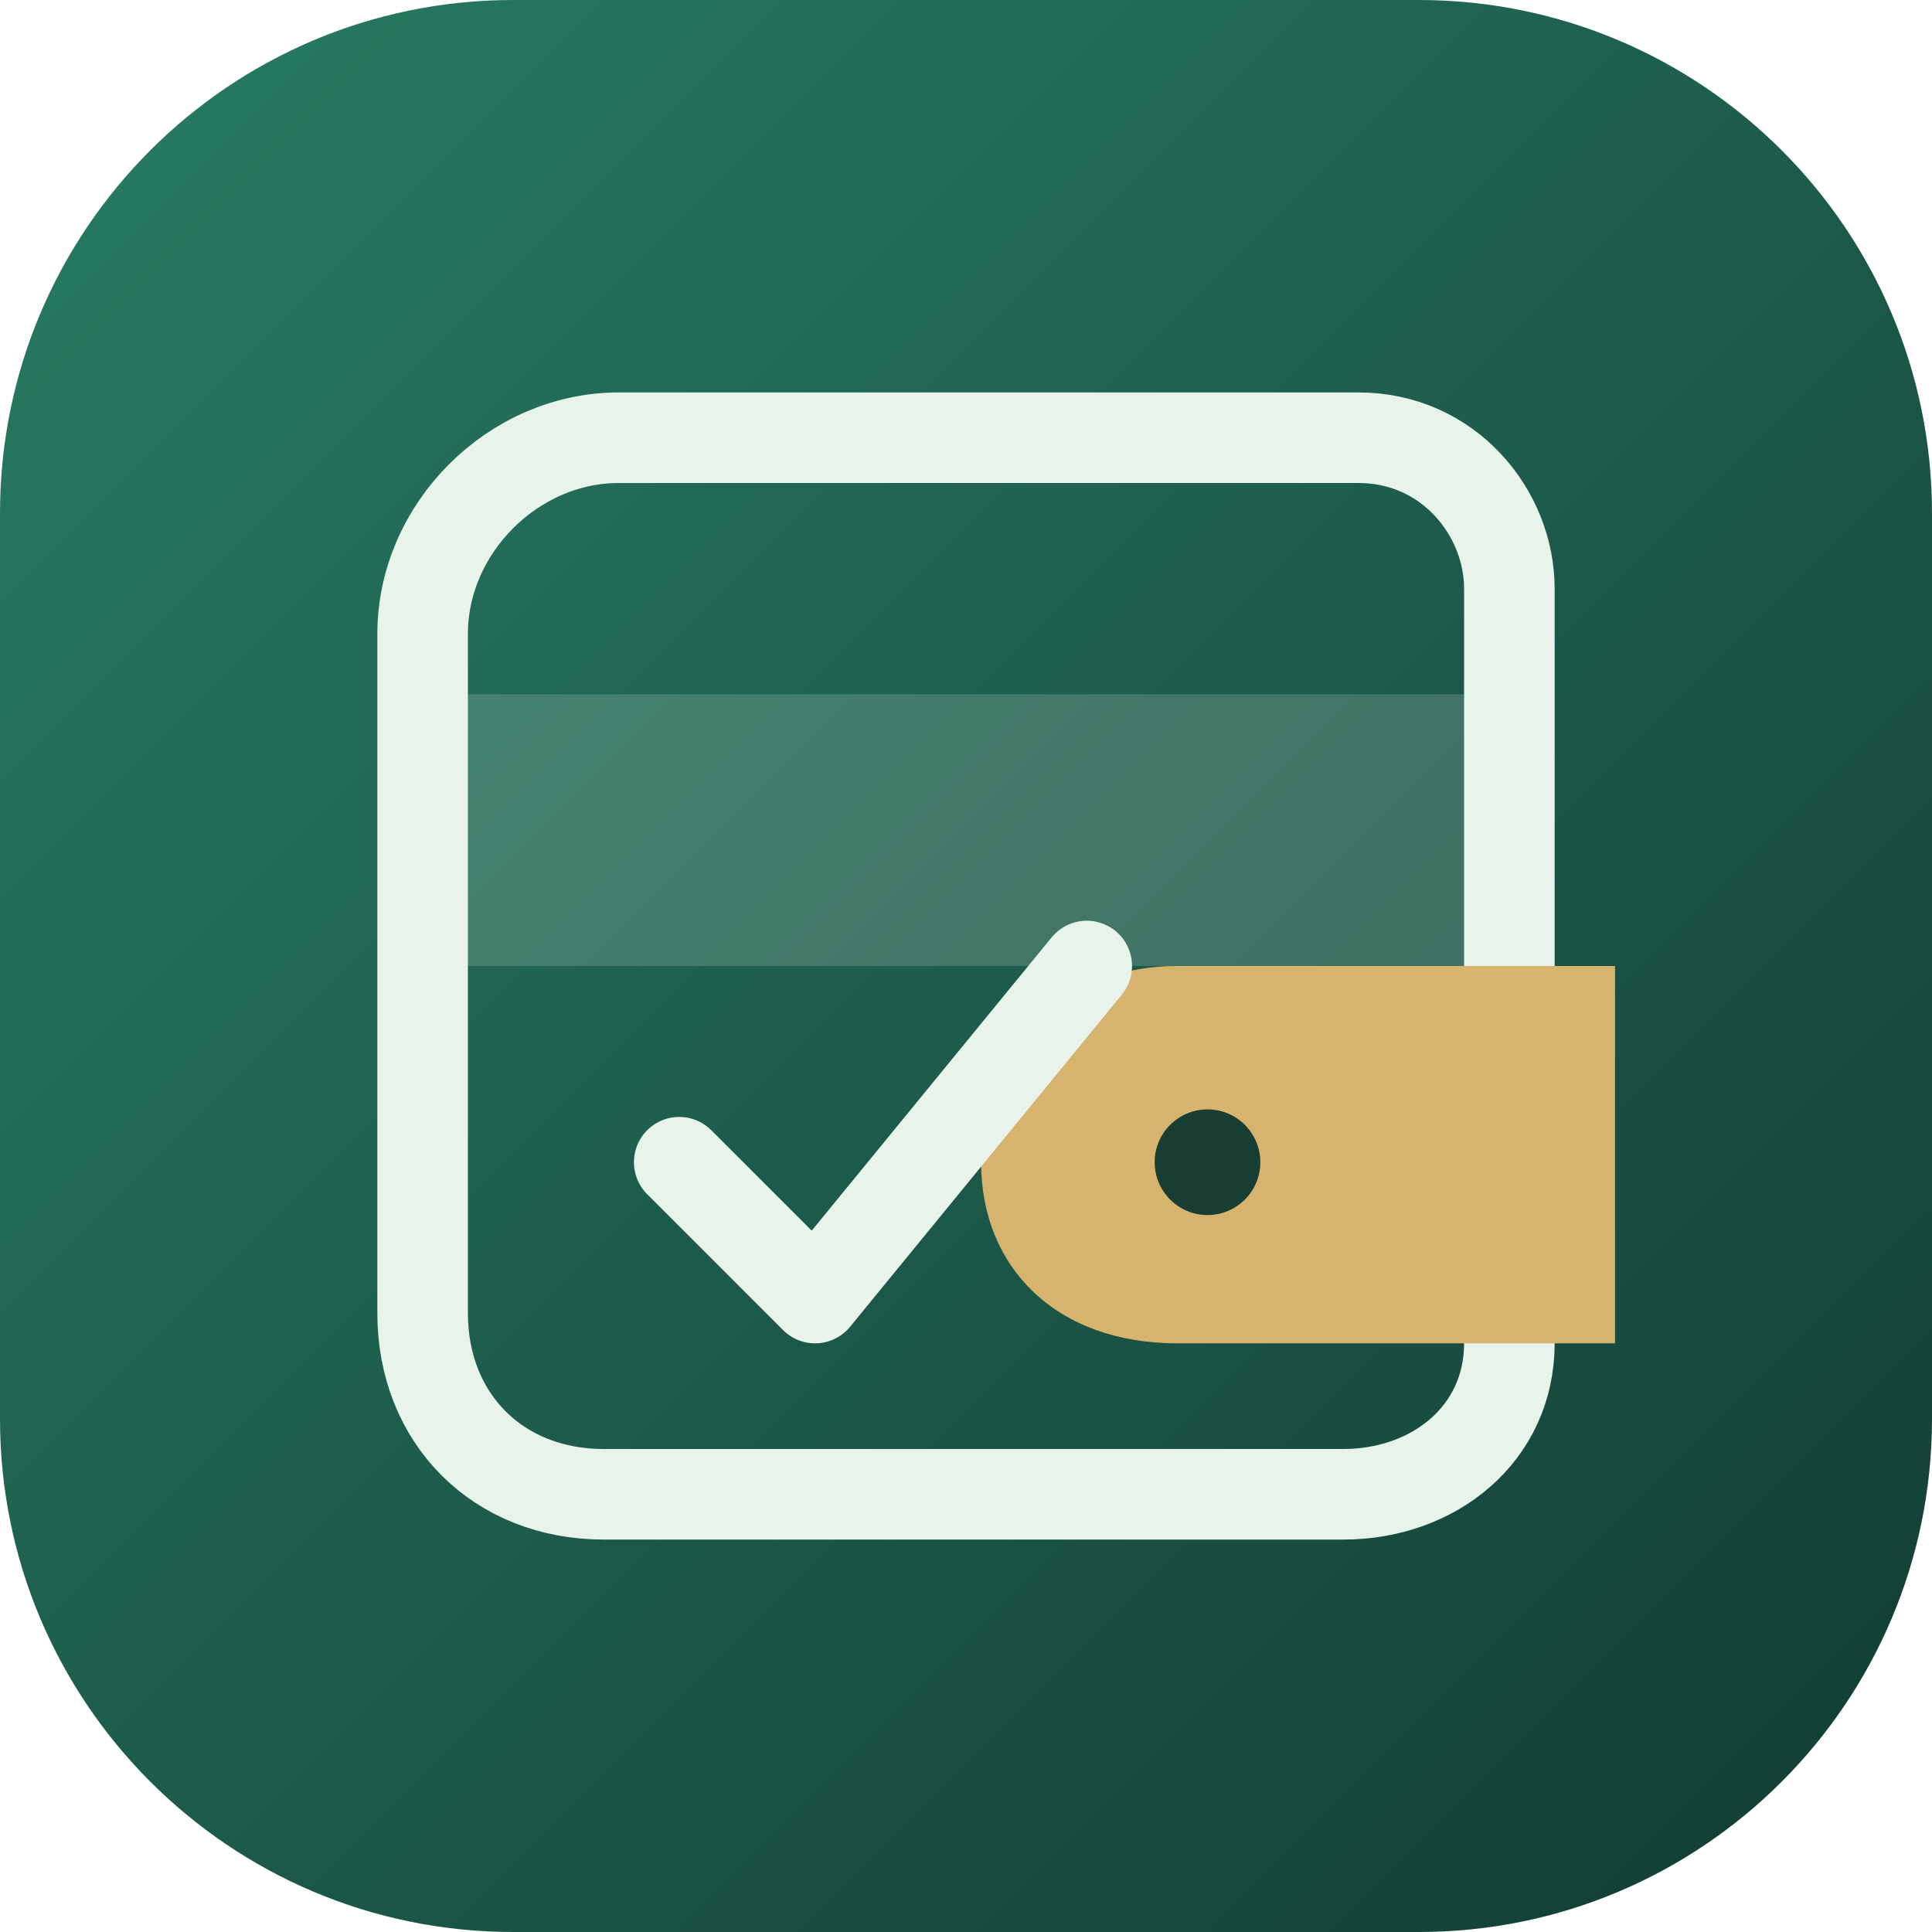
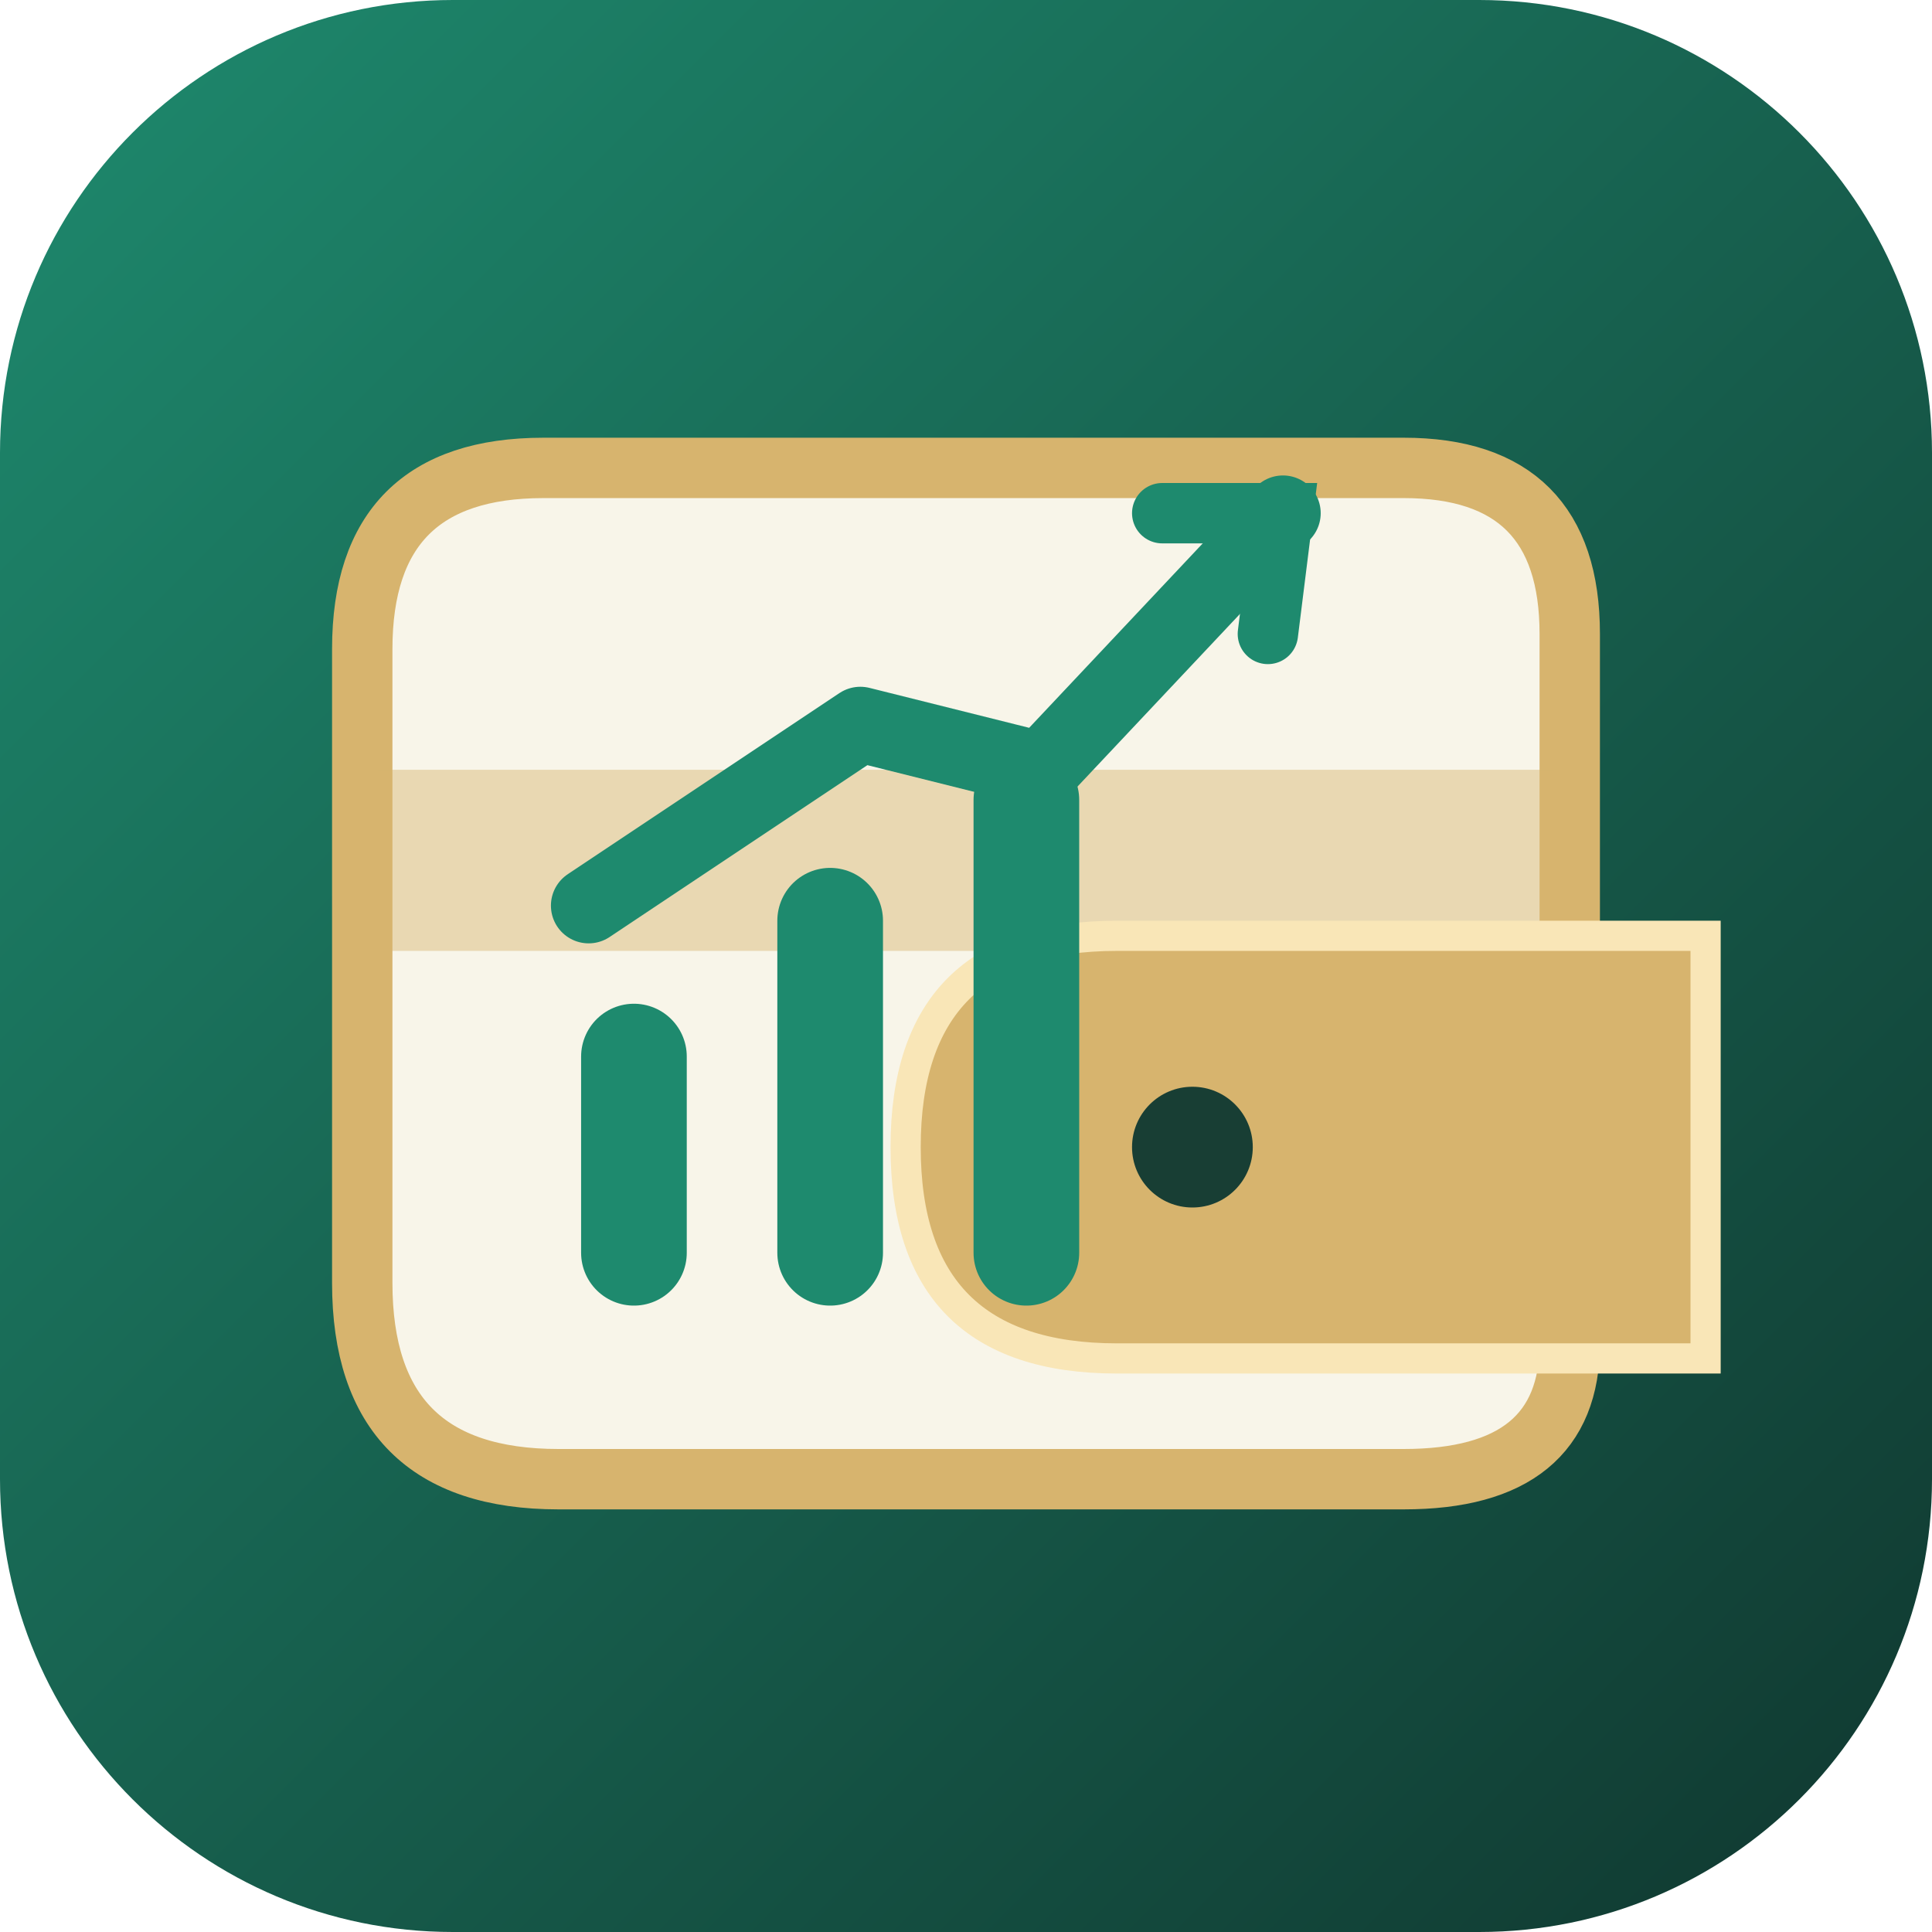
<svg xmlns="http://www.w3.org/2000/svg" viewBox="0 0 128 128">
  <defs>
    <linearGradient id="g" x1="0" y1="0" x2="1" y2="1">
-       <stop stop-color="#287d64" />
-       <stop offset="1" stop-color="#123b32" />
+       <stop stop-color="#1e8a6e" />
+       <stop offset="1" stop-color="#10372f" />
    </linearGradient>
  </defs>
-   <rect width="128" height="128" rx="34" fill="url(#g)" />
-   <path d="M28 42c0-7 6-13 13-13h49c6 0 10 5 10 10v50c0 6-5 10-11 10H40c-7 0-12-5-12-12V42Z" fill="none" stroke="#e8f3ec" stroke-width="6" />
-   <path d="M29 46h71v18H29z" fill="#e8f3ec" opacity=".18" />
-   <path d="M78 64h29v25H78c-8 0-13-5-13-12s5-13 13-13Z" fill="#d7b46e" />
-   <circle cx="80" cy="77" r="3.5" fill="#183e34" />
-   <path d="m45 77 9 9 18-22" fill="none" stroke="#e8f3ec" stroke-width="6" stroke-linecap="round" stroke-linejoin="round" />
+   <rect width="128" height="128" rx="30" fill="url(#g)" />
+   <path d="M24 43q0-12 12-12h57q11 0 11 11v47q0 9-11 9H37q-13 0-13-13V43Z" fill="#f8f5e9" stroke="#d7b46e" stroke-width="4" />
+   <path d="M25 51h78v12H25z" fill="#d7b46e" opacity=".45" />
+   <path d="M74 62h39v28H74q-14 0-14-14t14-14Z" fill="#d7b46e" stroke="#f9e6b7" stroke-width="2" />
+   <circle cx="79" cy="76" r="4" fill="#183e34" />
+   <path d="M42 83V70m13 13V61m13 22V53" stroke="#1e8a6e" stroke-width="7" stroke-linecap="round" />
+   <path d="m39 60 18-12 12 3 16-17" fill="none" stroke="#1e8a6e" stroke-width="5" stroke-linecap="round" stroke-linejoin="round" />
+   <path d="m77 34 8 0-1 8" fill="none" stroke="#1e8a6e" stroke-width="4" stroke-linecap="round" />
</svg>
